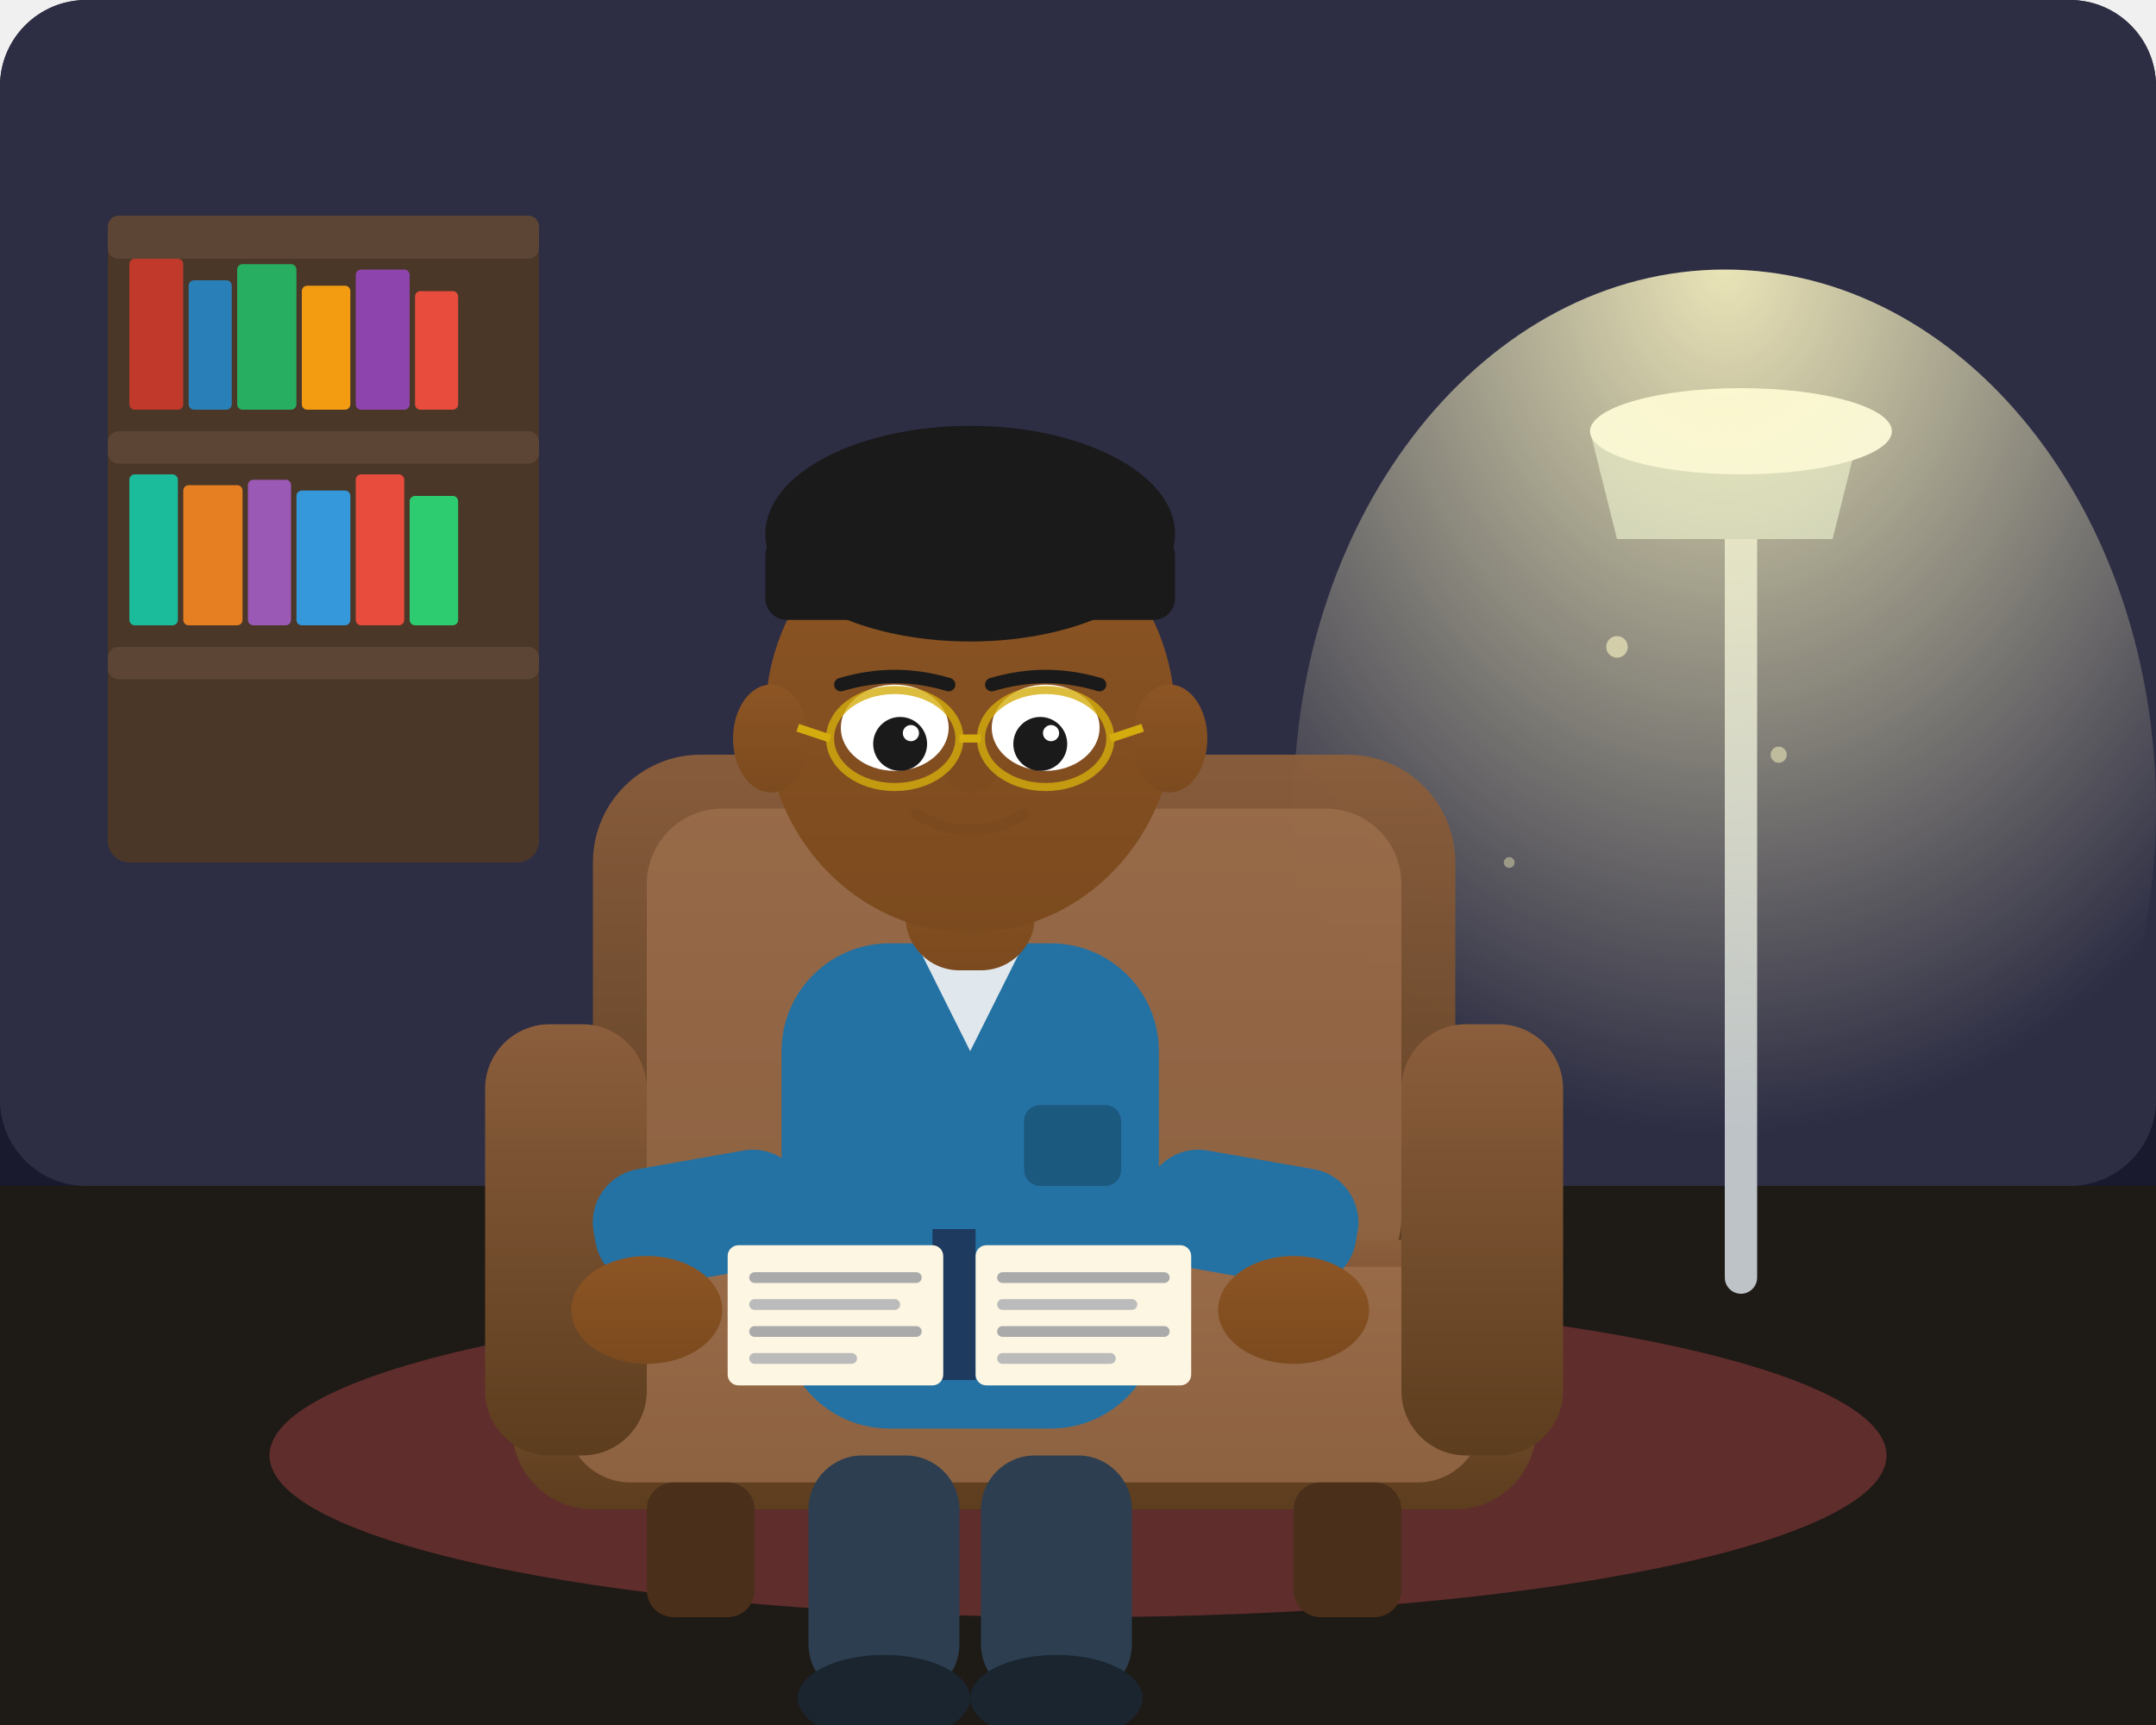
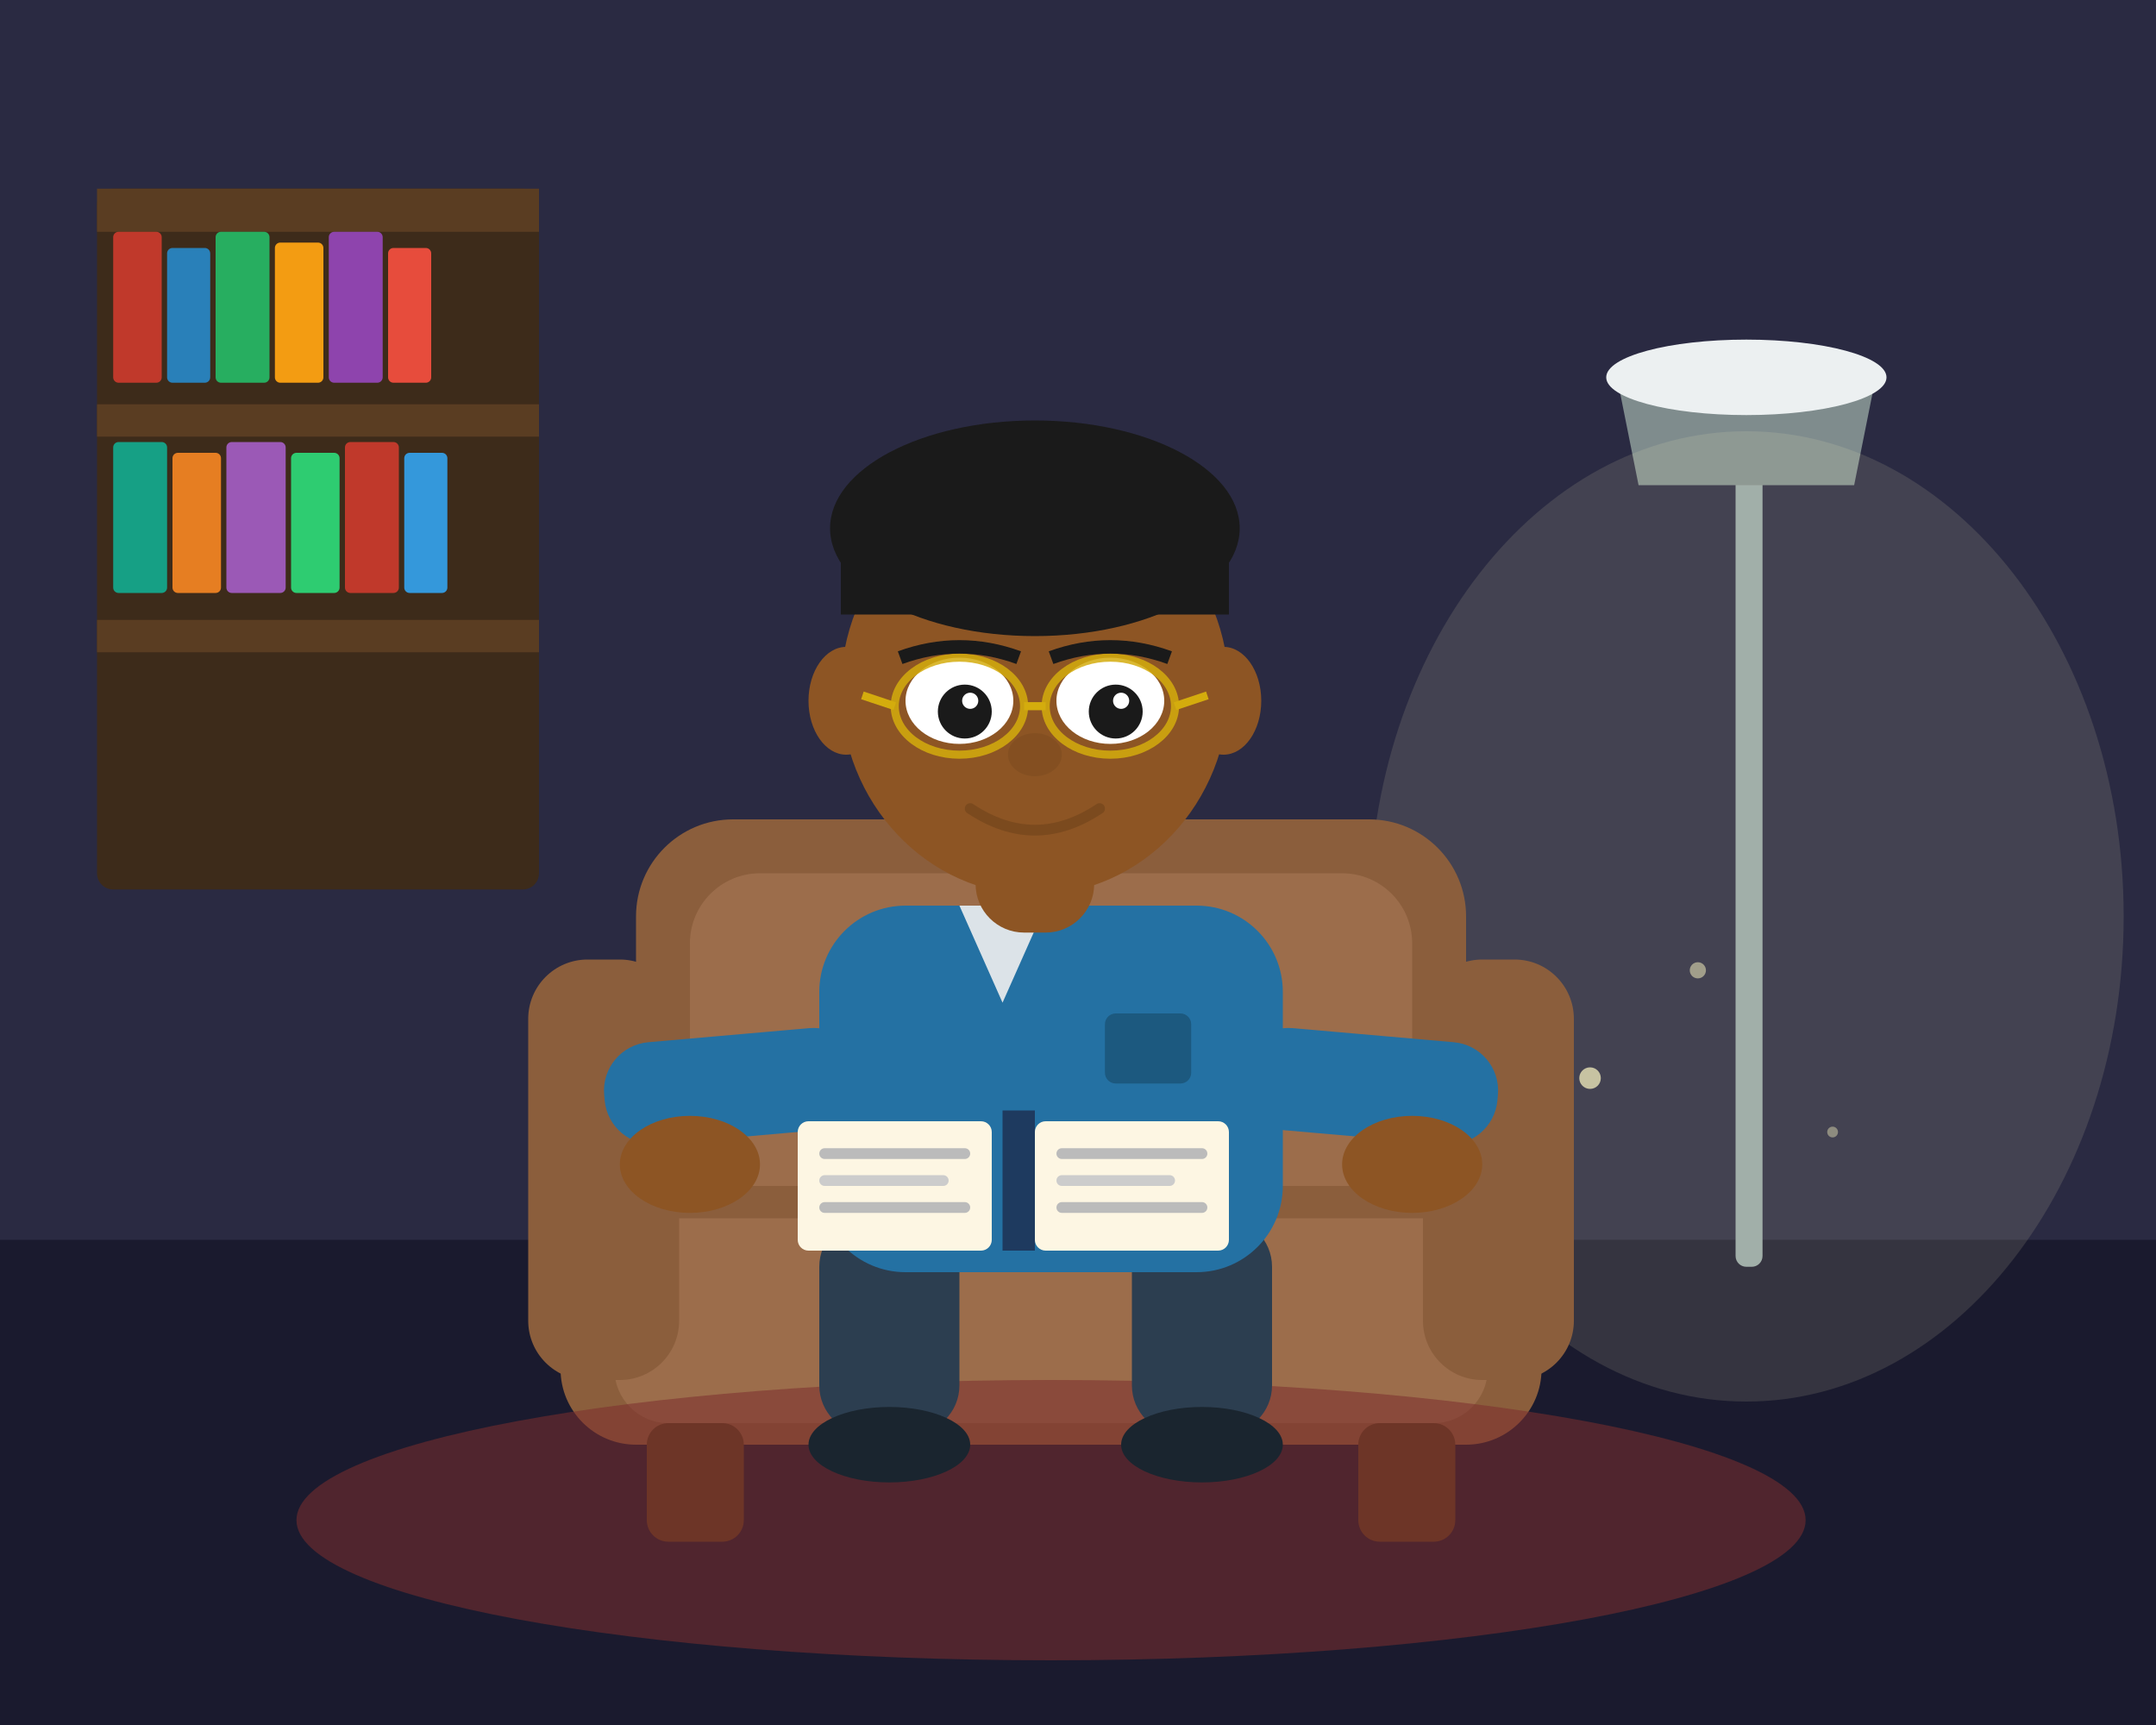
- <svg xmlns="http://www.w3.org/2000/svg" viewBox="0 0 400 320" style="width:100%;height:100%;display:block;">
-   <defs>
-     <linearGradient id="chairGrad" x1="0" y1="0" x2="0" y2="1">
-       <stop offset="0%" stop-color="#8B5E3C" />
-       <stop offset="100%" stop-color="#5C3D1E" />
-     </linearGradient>
-     <linearGradient id="skinGrad" x1="0" y1="0" x2="0" y2="1">
-       <stop offset="0%" stop-color="#8D5524" />
-       <stop offset="100%" stop-color="#7B4A1E" />
-     </linearGradient>
-     <linearGradient id="bookGrad" x1="0" y1="0" x2="1" y2="0">
-       <stop offset="0%" stop-color="#1e3a5f" />
-       <stop offset="50%" stop-color="#f5f5f0" />
-       <stop offset="100%" stop-color="#1e3a5f" />
-     </linearGradient>
-     <radialGradient id="lampGlow" cx="50%" cy="0%" r="80%">
-       <stop offset="0%" stop-color="#FFF9C4" stop-opacity="0.9" />
-       <stop offset="100%" stop-color="#FFF9C4" stop-opacity="0" />
-     </radialGradient>
-     <style>
-       /* Bobbing idle animation */
-       @keyframes idle-bob {
-         0%, 100% { transform: translateY(0px); }
-         50% { transform: translateY(-3px); }
-       }
-       /* Blink eyes */
-       @keyframes blink {
-         0%, 94%, 100% { transform: scaleY(1); }
-         96%, 98% { transform: scaleY(0.05); }
-       }
-       /* Look up occasionally */
-       @keyframes look-up {
-         0%, 60%, 100% { transform: translateY(0); }
-         65%, 75% { transform: translateY(-6px); }
-         80% { transform: translateY(-4px); }
-         85% { transform: translateY(-6px); }
-         90% { transform: translateY(0); }
-       }
-       /* Page flip */
-       @keyframes page-flip {
-         0%, 80%, 100% { transform: rotateY(0deg); opacity: 1; }
-         85% { transform: rotateY(-90deg); opacity: 0; }
-         90% { transform: rotateY(90deg); opacity: 0; }
-         95% { transform: rotateY(0deg); opacity: 1; }
-       }
-       /* Lamp flicker */
-       @keyframes lamp-flicker {
-         0%, 95%, 100% { opacity: 1; }
-         96% { opacity: 0.7; }
-         97% { opacity: 1; }
-         98% { opacity: 0.8; }
-         99% { opacity: 1; }
-       }
-       /* Book text lines scroll slightly */
-       @keyframes text-scroll {
-         0%, 100% { transform: translateY(0); }
-         50% { transform: translateY(-2px); }
-       }
-       /* Hair sway */
-       @keyframes hair-sway {
-         0%, 100% { transform: rotate(0deg); }
-         50% { transform: rotate(1deg); }
-       }
-       /* Breathing */
-       @keyframes breathe {
-         0%, 100% { transform: scaleY(1); }
-         50% { transform: scaleY(1.03); }
-       }
- 
-       .body-group { animation: idle-bob 3s ease-in-out infinite; }
-       .head-group { animation: look-up 8s ease-in-out infinite; }
-       .eyes { animation: blink 5s ease-in-out infinite; }
-       .book-page { animation: page-flip 12s ease-in-out infinite; }
-       .lamp-light { animation: lamp-flicker 10s ease-in-out infinite; }
-       .text-lines { animation: text-scroll 3s ease-in-out infinite; }
-       .torso { animation: breathe 3s ease-in-out infinite; transform-origin: center bottom; }
-     </style>
-   </defs>
-   <rect width="400" height="320" fill="#1a1a2e" rx="16" />
-   <rect x="0" y="0" width="400" height="220" fill="#2d2d44" rx="16" />
-   <rect x="0" y="220" width="400" height="100" fill="#1e1a16" />
-   <ellipse cx="200" cy="270" rx="150" ry="30" fill="#8B3A3A" opacity="0.6" />
-   <rect x="20" y="40" width="80" height="120" fill="#4a3728" rx="4" />
-   <rect x="20" y="40" width="80" height="8" fill="#5c4535" rx="2" />
-   <rect x="20" y="80" width="80" height="6" fill="#5c4535" rx="2" />
-   <rect x="20" y="120" width="80" height="6" fill="#5c4535" rx="2" />
-   <rect x="24" y="48" width="10" height="28" fill="#c0392b" rx="1" />
-   <rect x="35" y="52" width="8" height="24" fill="#2980b9" rx="1" />
-   <rect x="44" y="49" width="11" height="27" fill="#27ae60" rx="1" />
-   <rect x="56" y="53" width="9" height="23" fill="#f39c12" rx="1" />
-   <rect x="66" y="50" width="10" height="26" fill="#8e44ad" rx="1" />
-   <rect x="77" y="54" width="8" height="22" fill="#e74c3c" rx="1" />
-   <rect x="24" y="88" width="9" height="28" fill="#1abc9c" rx="1" />
-   <rect x="34" y="90" width="11" height="26" fill="#e67e22" rx="1" />
-   <rect x="46" y="89" width="8" height="27" fill="#9b59b6" rx="1" />
-   <rect x="55" y="91" width="10" height="25" fill="#3498db" rx="1" />
-   <rect x="66" y="88" width="9" height="28" fill="#e74c3c" rx="1" />
-   <rect x="76" y="92" width="9" height="24" fill="#2ecc71" rx="1" />
-   <rect x="320" y="80" width="6" height="160" fill="#bdc3c7" rx="3" />
-   <polygon points="295,80 345,80 340,100 300,100" fill="#95a5a6" />
-   <ellipse cx="323" cy="80" rx="28" ry="8" fill="#ecf0f1" />
-   <ellipse cx="320" cy="150" rx="80" ry="100" fill="url(#lampGlow)" class="lamp-light" />
-   <g transform="translate(110, 140)">
-     <rect x="0" y="0" width="160" height="110" rx="20" fill="url(#chairGrad)" opacity="0.95" />
-     <rect x="10" y="10" width="140" height="90" rx="14" fill="#A0714F" opacity="0.7" />
-     <rect x="-15" y="90" width="190" height="50" rx="15" fill="url(#chairGrad)" />
-     <rect x="-5" y="95" width="170" height="40" rx="12" fill="#A0714F" opacity="0.7" />
-     <rect x="-20" y="50" width="30" height="80" rx="12" fill="url(#chairGrad)" />
-     <rect x="150" y="50" width="30" height="80" rx="12" fill="url(#chairGrad)" />
-     <rect x="10" y="135" width="20" height="25" rx="5" fill="#4a2f1a" />
-     <rect x="130" y="135" width="20" height="25" rx="5" fill="#4a2f1a" />
-   </g>
-   <g class="body-group" transform="translate(180, 115)">
-     <g transform="translate(-30, 155)">
-       <rect x="0" y="0" width="28" height="45" rx="10" fill="#2c3e50" />
-       <ellipse cx="14" cy="45" rx="16" ry="8" fill="#1a252f" />
-       <rect x="32" y="0" width="28" height="45" rx="10" fill="#2c3e50" />
-       <ellipse cx="46" cy="45" rx="16" ry="8" fill="#1a252f" />
+ <svg xmlns="http://www.w3.org/2000/svg" viewBox="0 0 400 320" style="width:100%;height:100%;display:block;" role="img">
+   <style>
+ @keyframes idle-bob{0%,100%{transform:translateY(0)}50%{transform:translateY(-2px)}}
+ @keyframes blink{0%,93%,100%{transform:scaleY(1)}95%,97%{transform:scaleY(0.05)}}
+ @keyframes look-up{0%,55%,100%{transform:rotate(0deg)}60%,80%{transform:rotate(-8deg)}85%{transform:rotate(-4deg)}}
+ @keyframes page-flip{0%,75%,100%{opacity:1}80%{opacity:0.3}85%{opacity:1}}
+ @keyframes lamp-glow{0%,100%{opacity:0.5}50%{opacity:0.8}}
+ .bob{animation:idle-bob 3s ease-in-out infinite}
+ .blink{animation:blink 5s ease-in-out infinite;transform-origin:center}
+ .look{animation:look-up 7s ease-in-out infinite;transform-origin:200px 145px}
+ .page{animation:page-flip 10s ease-in-out infinite}
+ .glow{animation:lamp-glow 2s ease-in-out infinite}
+ </style>
+   <rect width="400" height="320" fill="#1a1a2e" />
+   <rect width="400" height="230" fill="#2a2a42" />
+   <rect x="18" y="35" width="82" height="130" fill="#3d2b1a" rx="3" />
+   <rect x="18" y="35" width="82" height="8" fill="#5a3d22" />
+   <rect x="18" y="75" width="82" height="6" fill="#5a3d22" />
+   <rect x="18" y="115" width="82" height="6" fill="#5a3d22" />
+   <rect x="21" y="43" width="9" height="28" fill="#c0392b" rx="1" />
+   <rect x="31" y="46" width="8" height="25" fill="#2980b9" rx="1" />
+   <rect x="40" y="43" width="10" height="28" fill="#27ae60" rx="1" />
+   <rect x="51" y="45" width="9" height="26" fill="#f39c12" rx="1" />
+   <rect x="61" y="43" width="10" height="28" fill="#8e44ad" rx="1" />
+   <rect x="72" y="46" width="8" height="25" fill="#e74c3c" rx="1" />
+   <rect x="21" y="82" width="10" height="28" fill="#16a085" rx="1" />
+   <rect x="32" y="84" width="9" height="26" fill="#e67e22" rx="1" />
+   <rect x="42" y="82" width="11" height="28" fill="#9b59b6" rx="1" />
+   <rect x="54" y="84" width="9" height="26" fill="#2ecc71" rx="1" />
+   <rect x="64" y="82" width="10" height="28" fill="#c0392b" rx="1" />
+   <rect x="75" y="84" width="8" height="26" fill="#3498db" rx="1" />
+   <rect x="322" y="70" width="5" height="165" fill="#95a5a6" rx="2" />
+   <polygon points="300,70 348,70 344,90 304,90" fill="#7f8c8d" />
+   <ellipse cx="324" cy="70" rx="26" ry="7" fill="#ecf0f1" />
+   <ellipse cx="324" cy="170" rx="70" ry="90" fill="#fff9c4" opacity="0.12" class="glow" />
+   <rect x="118" y="152" width="154" height="98" rx="18" fill="#8B5E3C" />
+   <rect x="128" y="162" width="134" height="80" rx="13" fill="#A0714F" opacity="0.8" />
+   <rect x="104" y="220" width="182" height="48" rx="14" fill="#8B5E3C" />
+   <rect x="114" y="226" width="162" height="38" rx="10" fill="#A0714F" opacity="0.8" />
+   <rect x="98" y="178" width="28" height="78" rx="11" fill="#8B5E3C" />
+   <rect x="264" y="178" width="28" height="78" rx="11" fill="#8B5E3C" />
+   <rect x="120" y="264" width="18" height="22" rx="4" fill="#5C3D1E" />
+   <rect x="252" y="264" width="18" height="22" rx="4" fill="#5C3D1E" />
+   <ellipse cx="195" cy="282" rx="140" ry="26" fill="#7B2D2D" opacity="0.55" />
+   <g class="bob">
+     <rect x="152" y="226" width="26" height="40" rx="9" fill="#2c3e50" />
+     <ellipse cx="165" cy="268" rx="15" ry="7" fill="#1a252f" />
+     <rect x="210" y="226" width="26" height="40" rx="9" fill="#2c3e50" />
+     <ellipse cx="223" cy="268" rx="15" ry="7" fill="#1a252f" />
+     <rect x="152" y="168" width="86" height="68" rx="16" fill="#2471A3" />
+     <polygon points="178,168 194,168 186,186" fill="#f0f0f0" opacity="0.9" />
+     <rect x="205" y="188" width="16" height="13" rx="2" fill="#1a5276" opacity="0.8" />
+     <rect x="112" y="192" width="48" height="19" rx="9" fill="#2471A3" transform="rotate(-5,136,201)" />
+     <rect x="230" y="192" width="48" height="19" rx="9" fill="#2471A3" transform="rotate(5,254,201)" />
+     <ellipse cx="128" cy="216" rx="13" ry="9" fill="#8D5524" />
+     <ellipse cx="262" cy="216" rx="13" ry="9" fill="#8D5524" />
+     <g class="page">
+       <rect x="148" y="208" width="36" height="24" rx="2" fill="#fdf6e3" />
+       <rect x="186" y="206" width="6" height="26" fill="#1e3a5f" />
+       <rect x="192" y="208" width="36" height="24" rx="2" fill="#fdf6e3" />
+       <rect x="152" y="213" width="28" height="2" rx="1" fill="#bbb" />
+       <rect x="152" y="218" width="24" height="2" rx="1" fill="#ccc" />
+       <rect x="152" y="223" width="28" height="2" rx="1" fill="#bbb" />
+       <rect x="196" y="213" width="28" height="2" rx="1" fill="#bbb" />
+       <rect x="196" y="218" width="22" height="2" rx="1" fill="#ccc" />
+       <rect x="196" y="223" width="28" height="2" rx="1" fill="#bbb" />
    </g>
-     <g class="torso">
-       <rect x="-35" y="60" width="70" height="90" rx="20" fill="#2471A3" />
-       <polygon points="-10,60 10,60 0,80" fill="#f5f5f5" opacity="0.9" />
-       <rect x="10" y="90" width="18" height="15" rx="3" fill="#1a5276" opacity="0.8" />
-     </g>
-     <rect x="-70" y="100" width="40" height="22" rx="10" fill="#2471A3" transform="rotate(-10, -50, 111)" />
-     <rect x="32" y="100" width="40" height="22" rx="10" fill="#2471A3" transform="rotate(10, 52, 111)" />
-     <ellipse cx="-60" cy="128" rx="14" ry="10" fill="url(#skinGrad)" />
-     <ellipse cx="60" cy="128" rx="14" ry="10" fill="url(#skinGrad)" />
-     <g transform="translate(-45, 118)" class="book-page">
-       <rect x="38" y="-5" width="8" height="28" fill="#1e3a5f" />
-       <rect x="0" y="-2" width="40" height="26" rx="2" fill="#fdf6e3" />
-       <rect x="46" y="-2" width="40" height="26" rx="2" fill="#fdf6e3" />
-       <g class="text-lines">
-         <rect x="4" y="3" width="32" height="2" rx="1" fill="#aaa" />
-         <rect x="4" y="8" width="28" height="2" rx="1" fill="#bbb" />
-         <rect x="4" y="13" width="32" height="2" rx="1" fill="#aaa" />
-         <rect x="4" y="18" width="20" height="2" rx="1" fill="#bbb" />
+     <rect x="181" y="145" width="22" height="28" rx="9" fill="#8D5524" />
+     <g class="look">
+       <ellipse cx="192" cy="128" rx="36" ry="38" fill="#8D5524" />
+       <ellipse cx="192" cy="98" rx="38" ry="20" fill="#1a1a1a" />
+       <rect x="156" y="100" width="72" height="14" fill="#1a1a1a" />
+       <ellipse cx="157" cy="130" rx="7" ry="10" fill="#8D5524" />
+       <ellipse cx="227" cy="130" rx="7" ry="10" fill="#8D5524" />
+       <g class="blink">
+         <ellipse cx="178" cy="130" rx="10" ry="8" fill="white" />
+         <ellipse cx="206" cy="130" rx="10" ry="8" fill="white" />
+         <ellipse cx="179" cy="132" rx="5" ry="5" fill="#1a1a1a" />
+         <ellipse cx="207" cy="132" rx="5" ry="5" fill="#1a1a1a" />
+         <ellipse cx="180" cy="130" rx="1.5" ry="1.5" fill="white" />
+         <ellipse cx="208" cy="130" rx="1.5" ry="1.5" fill="white" />
      </g>
-       <g class="text-lines">
-         <rect x="50" y="3" width="32" height="2" rx="1" fill="#aaa" />
-         <rect x="50" y="8" width="26" height="2" rx="1" fill="#bbb" />
-         <rect x="50" y="13" width="32" height="2" rx="1" fill="#aaa" />
-         <rect x="50" y="18" width="22" height="2" rx="1" fill="#bbb" />
-       </g>
-     </g>
-     <rect x="-12" y="35" width="24" height="30" rx="10" fill="url(#skinGrad)" />
-     <g class="head-group">
-       <ellipse cx="0" cy="18" rx="38" ry="40" fill="url(#skinGrad)" />
-       <ellipse cx="0" cy="-16" rx="38" ry="20" fill="#1a1a1a" />
-       <rect x="-38" y="-16" width="76" height="16" fill="#1a1a1a" rx="4" />
-       <ellipse cx="-37" cy="22" rx="7" ry="10" fill="url(#skinGrad)" />
-       <ellipse cx="37" cy="22" rx="7" ry="10" fill="url(#skinGrad)" />
-       <g class="eyes">
-         <ellipse cx="-14" cy="20" rx="10" ry="8" fill="white" />
-         <ellipse cx="14" cy="20" rx="10" ry="8" fill="white" />
-         <ellipse cx="-13" cy="23" rx="5" ry="5" fill="#1a1a1a" />
-         <ellipse cx="13" cy="23" rx="5" ry="5" fill="#1a1a1a" />
-         <ellipse cx="-11" cy="21" rx="1.5" ry="1.5" fill="white" />
-         <ellipse cx="15" cy="21" rx="1.5" ry="1.5" fill="white" />
-         <rect x="-24" y="14" width="20" height="15" rx="7" fill="url(#skinGrad)" opacity="0" class="eyelid" />
-         <rect x="4" y="14" width="20" height="15" rx="7" fill="url(#skinGrad)" opacity="0" class="eyelid" />
-       </g>
-       <path d="M -24 12 Q -14 9 -4 12" stroke="#1a1a1a" stroke-width="2.5" fill="none" stroke-linecap="round" />
-       <path d="M 4 12 Q 14 9 24 12" stroke="#1a1a1a" stroke-width="2.5" fill="none" stroke-linecap="round" />
-       <ellipse cx="0" cy="28" rx="5" ry="4" fill="#7B4A1E" opacity="0.5" />
-       <path d="M -10 36 Q 0 42 10 36" stroke="#7B4A1E" stroke-width="2" fill="none" stroke-linecap="round" />
-       <ellipse cx="-14" cy="22" rx="12" ry="9" fill="none" stroke="#D4AC0D" stroke-width="1.5" opacity="0.8" />
-       <ellipse cx="14" cy="22" rx="12" ry="9" fill="none" stroke="#D4AC0D" stroke-width="1.5" opacity="0.8" />
-       <line x1="-2" y1="22" x2="2" y2="22" stroke="#D4AC0D" stroke-width="1.5" />
-       <line x1="-26" y1="22" x2="-32" y2="20" stroke="#D4AC0D" stroke-width="1.5" />
-       <line x1="26" y1="22" x2="32" y2="20" stroke="#D4AC0D" stroke-width="1.5" />
+       <ellipse cx="178" cy="131" rx="12" ry="9" fill="none" stroke="#D4AC0D" stroke-width="1.5" opacity="0.85" />
+       <ellipse cx="206" cy="131" rx="12" ry="9" fill="none" stroke="#D4AC0D" stroke-width="1.5" opacity="0.85" />
+       <line x1="190" y1="131" x2="194" y2="131" stroke="#D4AC0D" stroke-width="1.5" />
+       <line x1="166" y1="131" x2="160" y2="129" stroke="#D4AC0D" stroke-width="1.5" />
+       <line x1="218" y1="131" x2="224" y2="129" stroke="#D4AC0D" stroke-width="1.5" />
+       <path d="M167 122 Q178 118 189 122" stroke="#1a1a1a" stroke-width="2.5" fill="none" />
+       <path d="M195 122 Q206 118 217 122" stroke="#1a1a1a" stroke-width="2.5" fill="none" />
+       <ellipse cx="192" cy="140" rx="5" ry="4" fill="#7B4A1E" opacity="0.5" />
+       <path d="M180 150 Q192 158 204 150" stroke="#7B4A1E" stroke-width="2" fill="none" stroke-linecap="round" />
    </g>
  </g>
-   <circle cx="300" cy="120" r="2" fill="#FFF9C4" opacity="0.6">
-     <animate attributeName="cy" from="200" to="60" dur="6s" repeatCount="indefinite" />
-     <animate attributeName="opacity" from="0.6" to="0" dur="6s" repeatCount="indefinite" />
+   <circle cx="295" cy="200" r="2" fill="#fff9c4" opacity="0.7">
+     <animate attributeName="cy" from="220" to="80" dur="7s" repeatCount="indefinite" />
+     <animate attributeName="opacity" from="0.7" to="0" dur="7s" repeatCount="indefinite" />
  </circle>
-   <circle cx="330" cy="140" r="1.5" fill="#FFF9C4" opacity="0.5">
-     <animate attributeName="cy" from="220" to="80" dur="8s" repeatCount="indefinite" />
-     <animate attributeName="opacity" from="0.5" to="0" dur="8s" repeatCount="indefinite" />
+   <circle cx="315" cy="180" r="1.5" fill="#fff9c4" opacity="0.5">
+     <animate attributeName="cy" from="230" to="90" dur="9s" repeatCount="indefinite" begin="2s" />
+     <animate attributeName="opacity" from="0.5" to="0" dur="9s" repeatCount="indefinite" begin="2s" />
  </circle>
-   <circle cx="280" cy="160" r="1" fill="#FFF9C4" opacity="0.4">
-     <animate attributeName="cy" from="210" to="90" dur="7s" repeatCount="indefinite" begin="2s" />
-     <animate attributeName="opacity" from="0.4" to="0" dur="7s" repeatCount="indefinite" begin="2s" />
+   <circle cx="340" cy="210" r="1" fill="#fff9c4" opacity="0.4">
+     <animate attributeName="cy" from="240" to="100" dur="6s" repeatCount="indefinite" begin="4s" />
+     <animate attributeName="opacity" from="0.4" to="0" dur="6s" repeatCount="indefinite" begin="4s" />
  </circle>
</svg>
